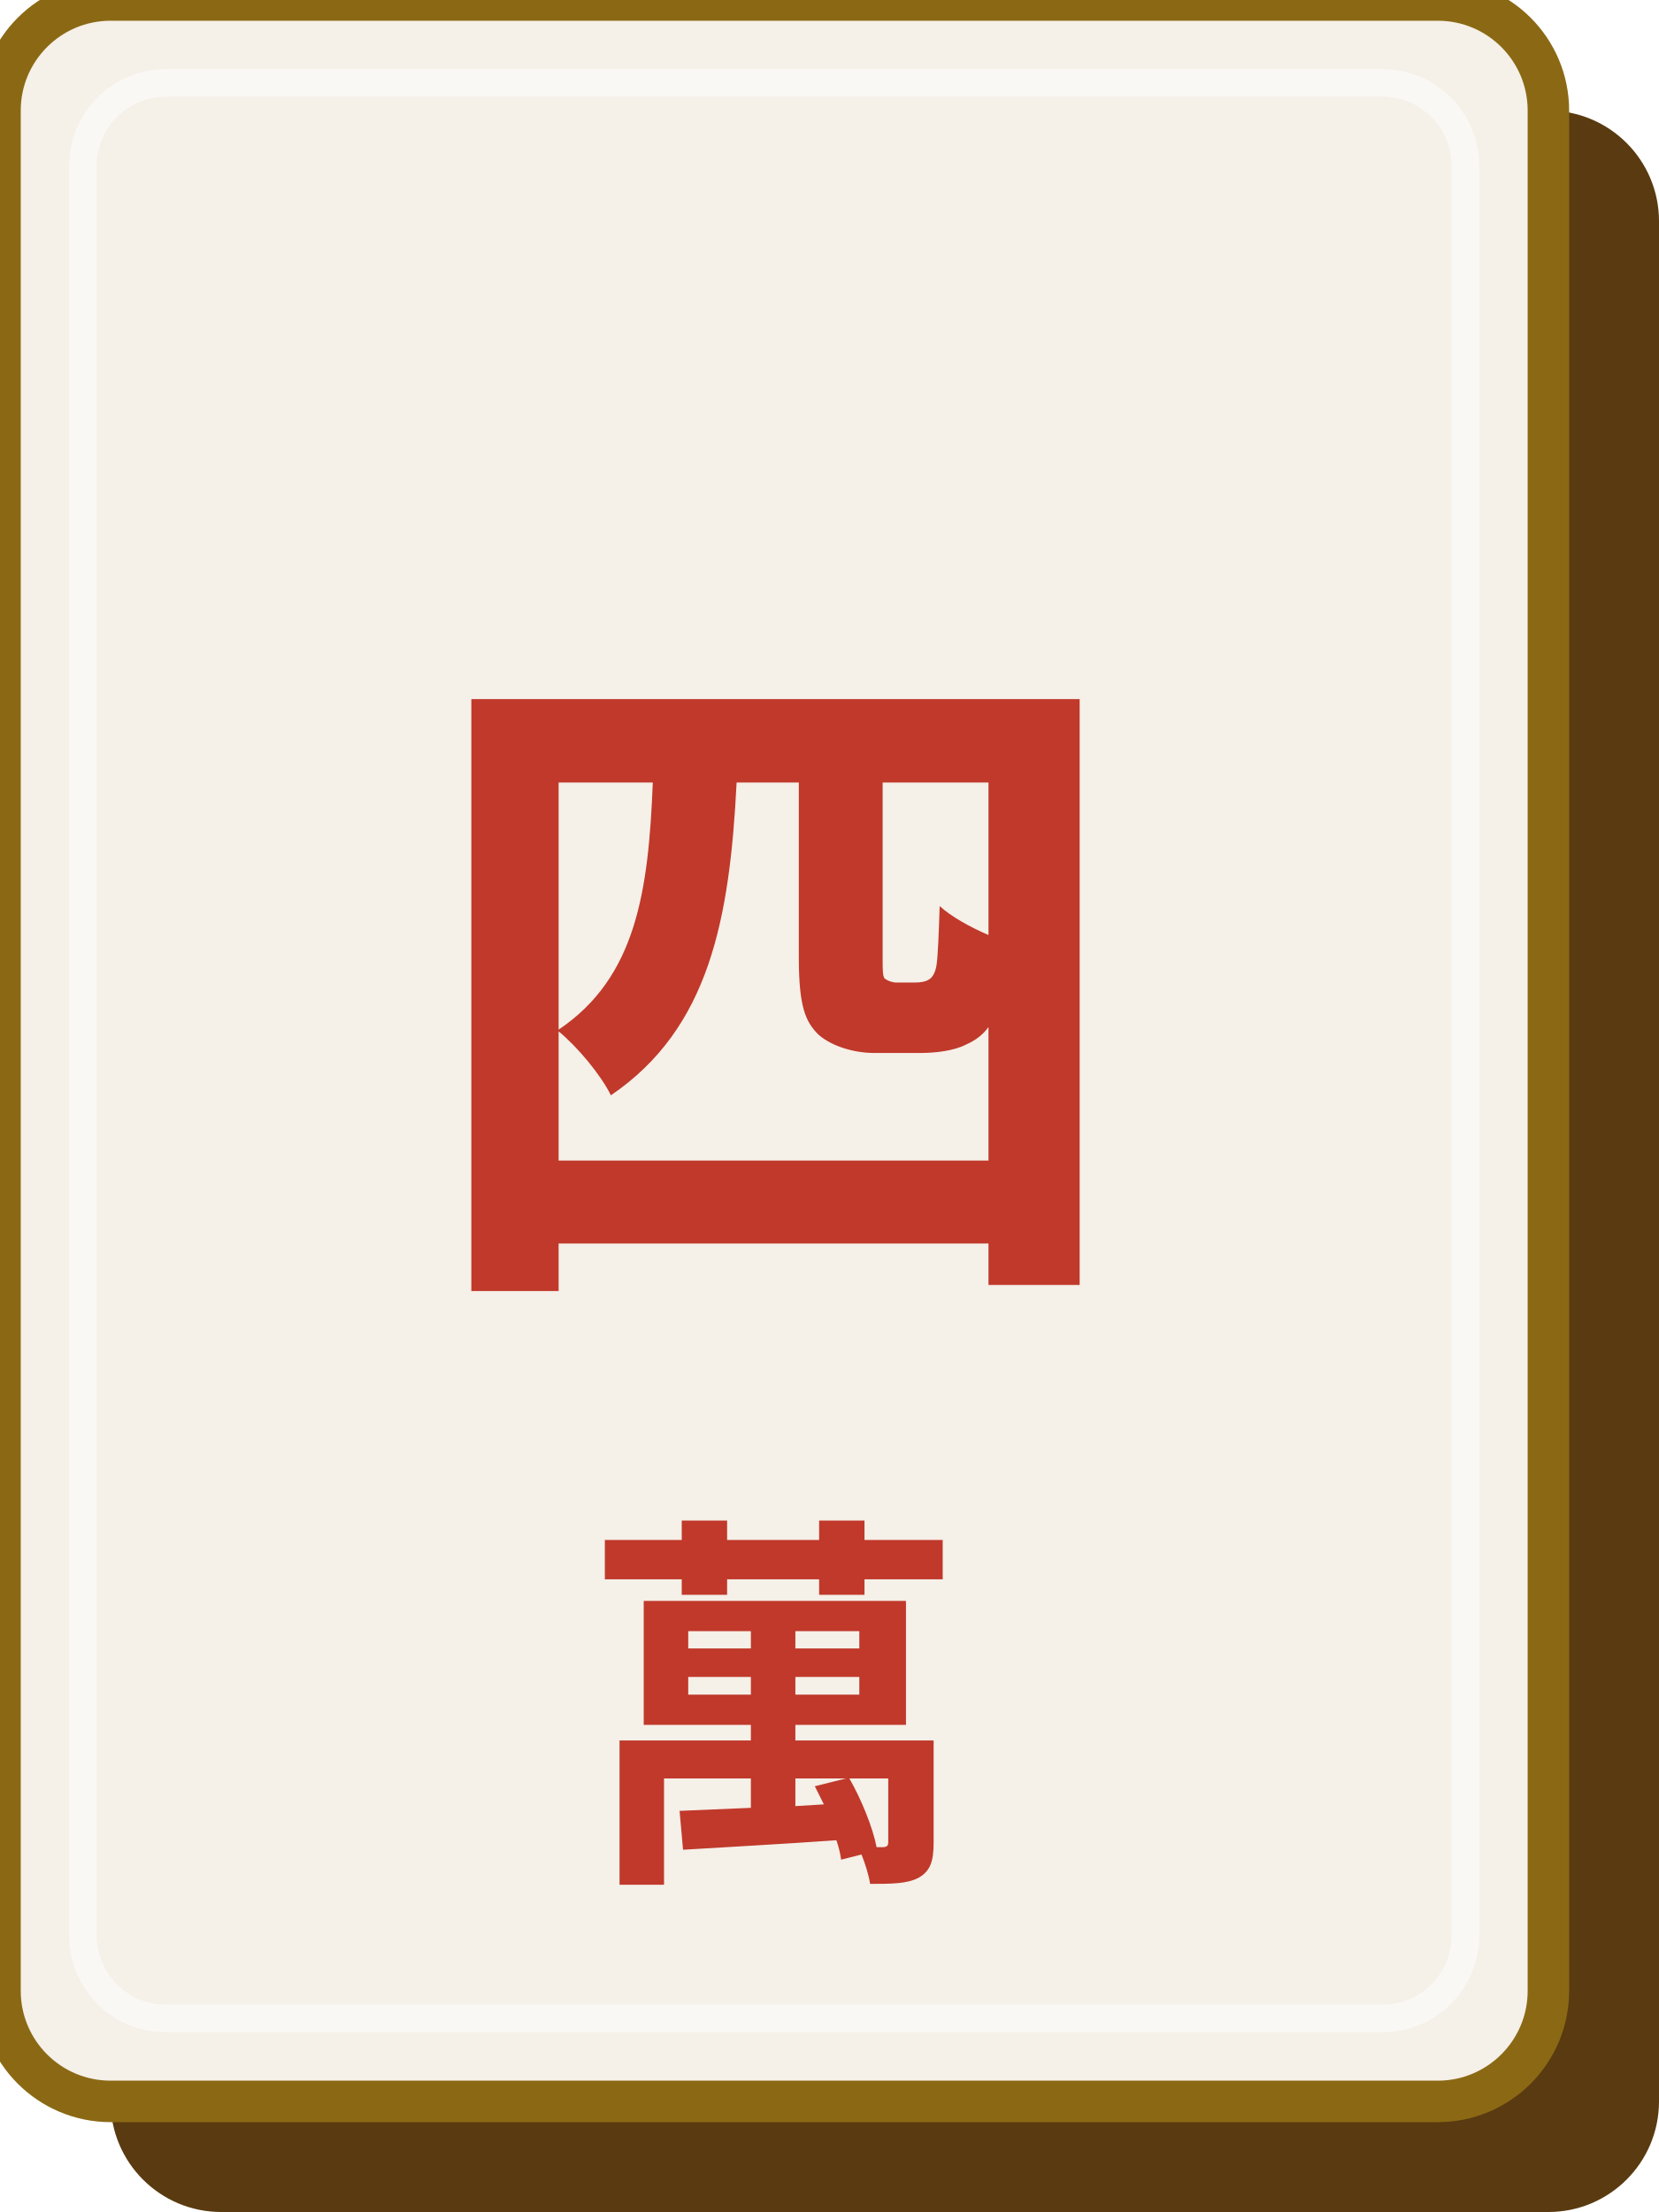
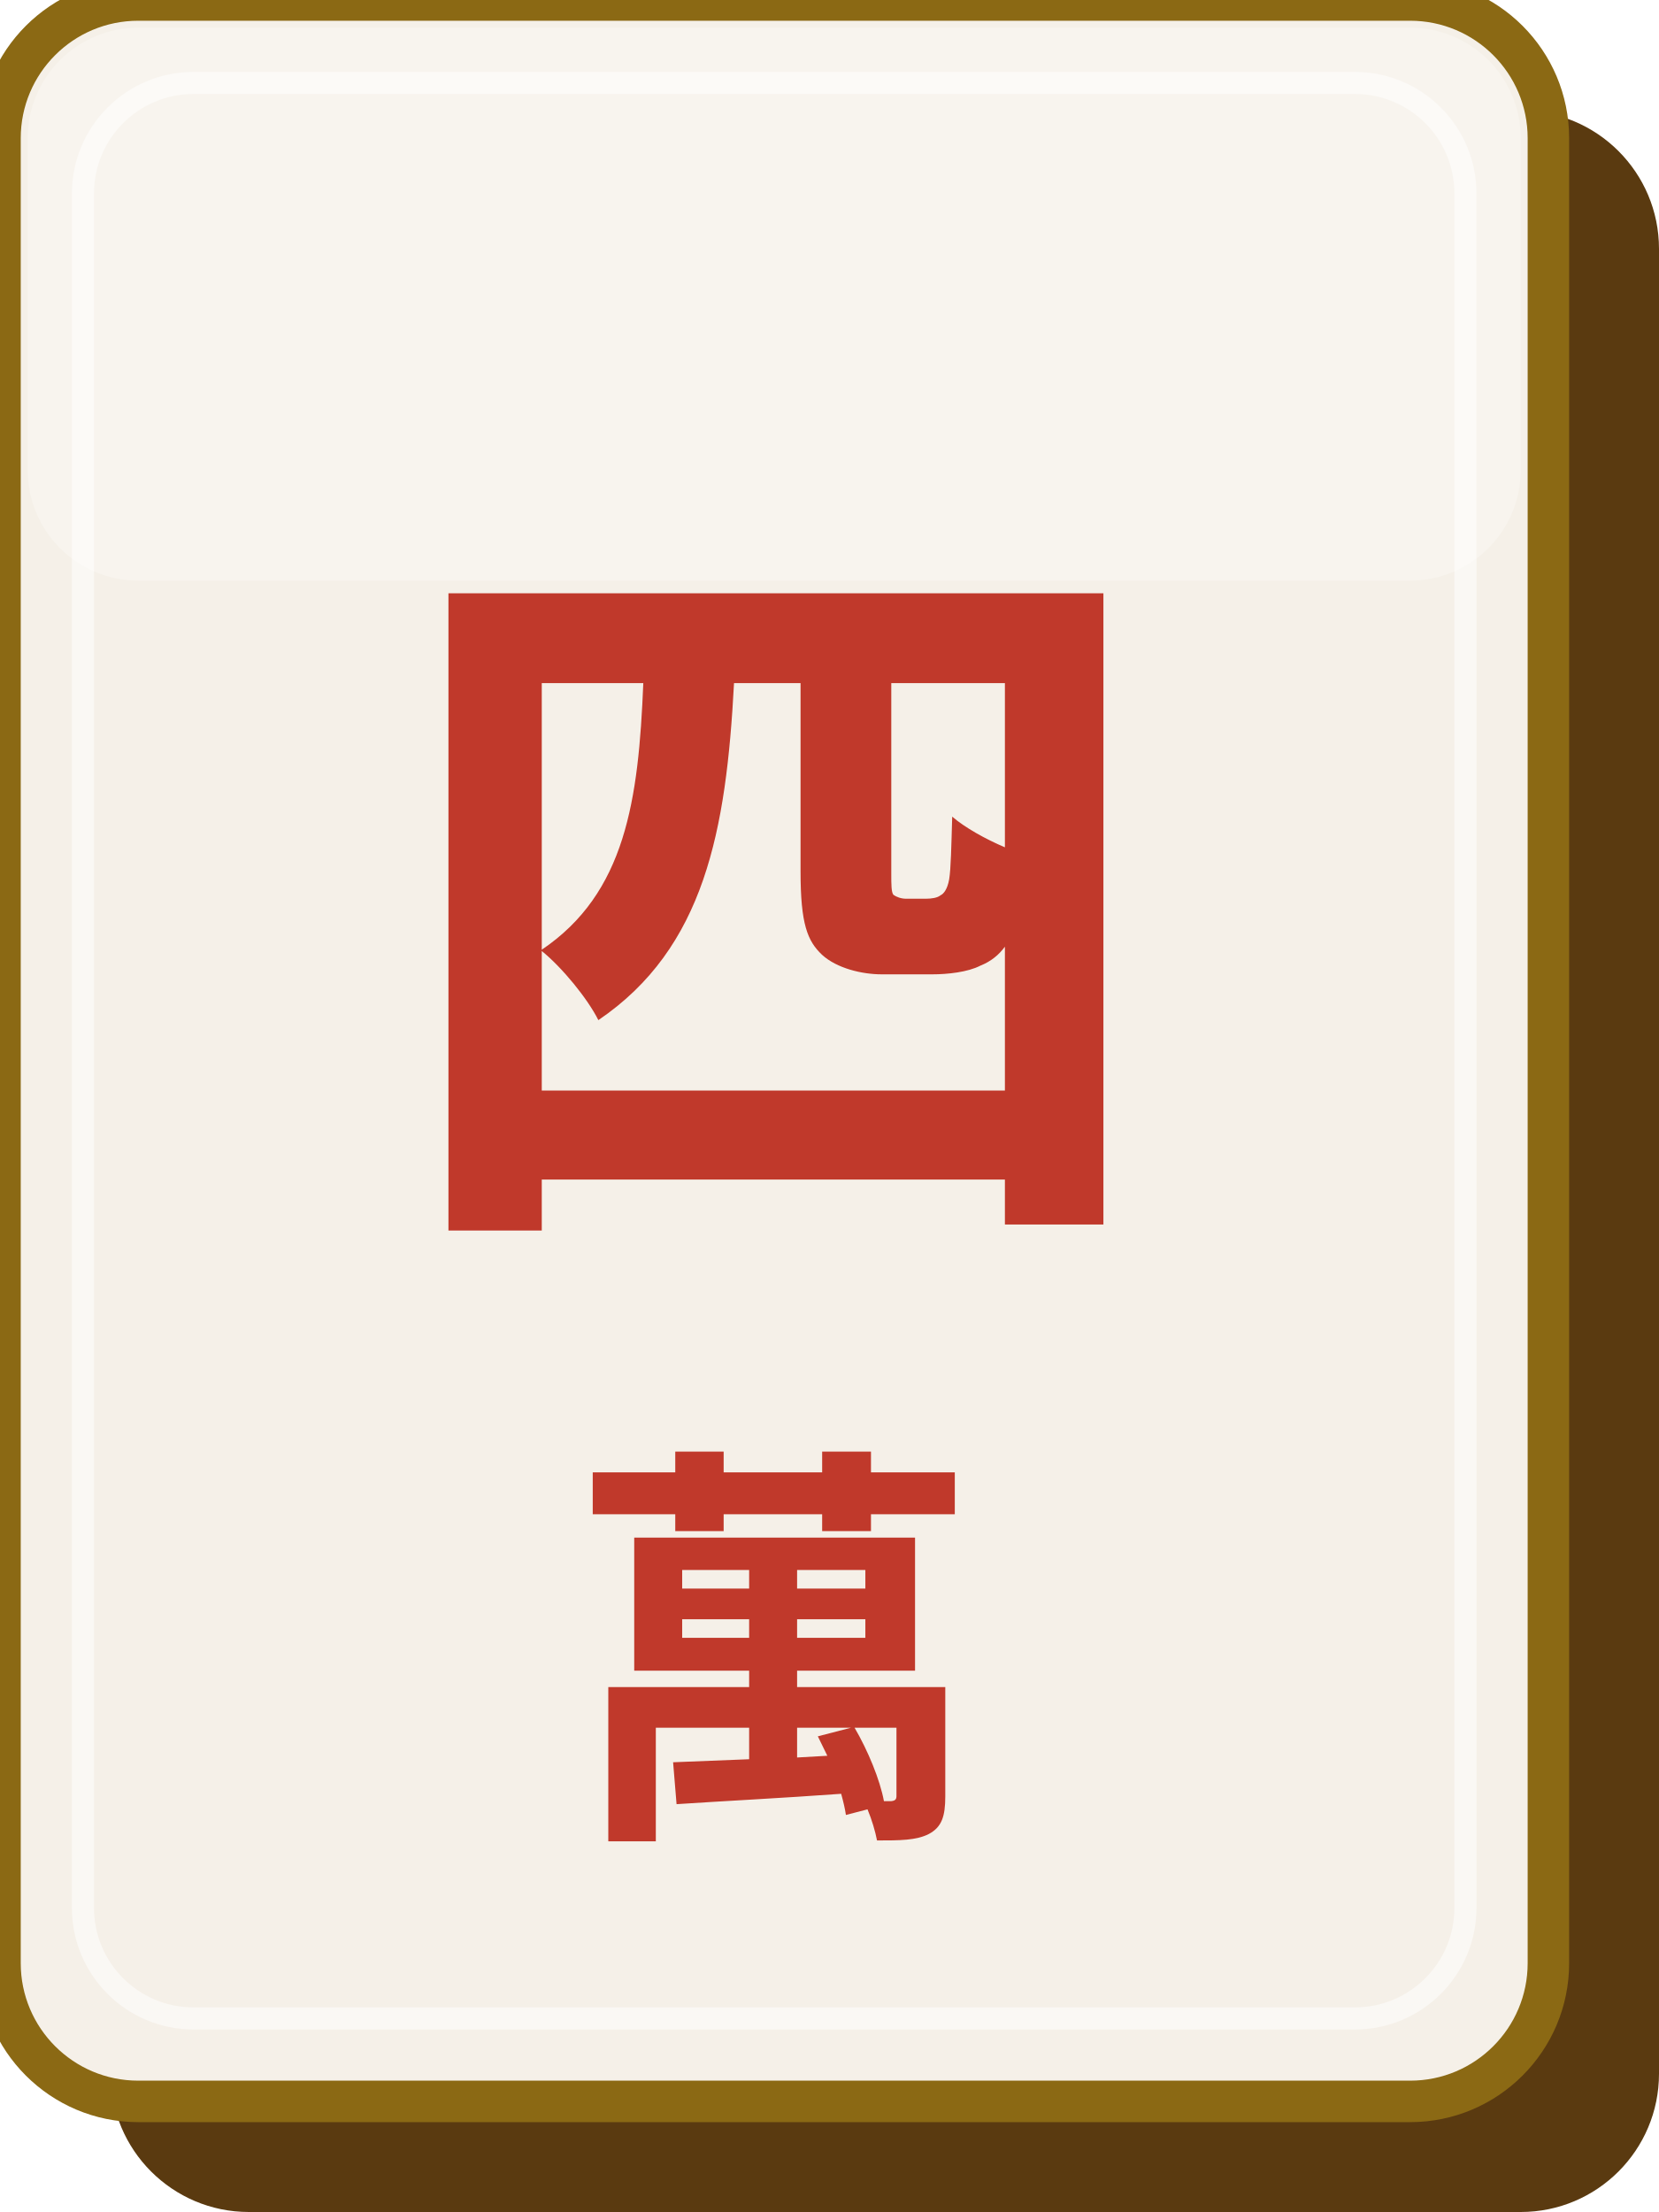
<svg xmlns="http://www.w3.org/2000/svg" viewBox="0 0 60 80" width="60" height="80">
-   <rect x="4" y="4" width="56" height="76" rx="4" ry="4" fill="#5a3a10" />
-   <rect x="0" y="0" width="56" height="76" rx="4" ry="4" fill="#f5f0e8" stroke="#8b6914" stroke-width="1.5" />
-   <rect x="3" y="3" width="50" height="70" rx="3" ry="3" fill="none" stroke="rgba(255,255,255,0.5)" stroke-width="1" />
-   <text x="28" y="36" font-family="serif" font-size="26" font-weight="bold" fill="#c0392b" text-anchor="middle" dominant-baseline="middle">四</text>
-   <text x="28" y="62" font-family="serif" font-size="14" font-weight="bold" fill="#c0392b" text-anchor="middle" dominant-baseline="middle">萬</text>
+   <rect x="4" y="4" width="56" height="76" rx="5" ry="5" fill="#5a3a10" />
+   <rect x="0" y="0" width="56" height="76" rx="5" ry="5" fill="#f5f0e8" stroke="#8b6914" stroke-width="1.5" />
+   <rect x="1" y="1" width="54" height="20" rx="4" ry="4" fill="rgba(255,255,255,0.25)" />
+   <rect x="3" y="3" width="50" height="70" rx="4" ry="4" fill="none" stroke="rgba(255,255,255,0.5)" stroke-width="0.8" />
+   <text x="28" y="33" font-family="serif" font-size="28" font-weight="bold" fill="#c0392b" text-anchor="middle" dominant-baseline="middle">四</text>
+   <text x="28" y="60" font-family="serif" font-size="15" font-weight="bold" fill="#c0392b" text-anchor="middle" dominant-baseline="middle">萬</text>
</svg>
